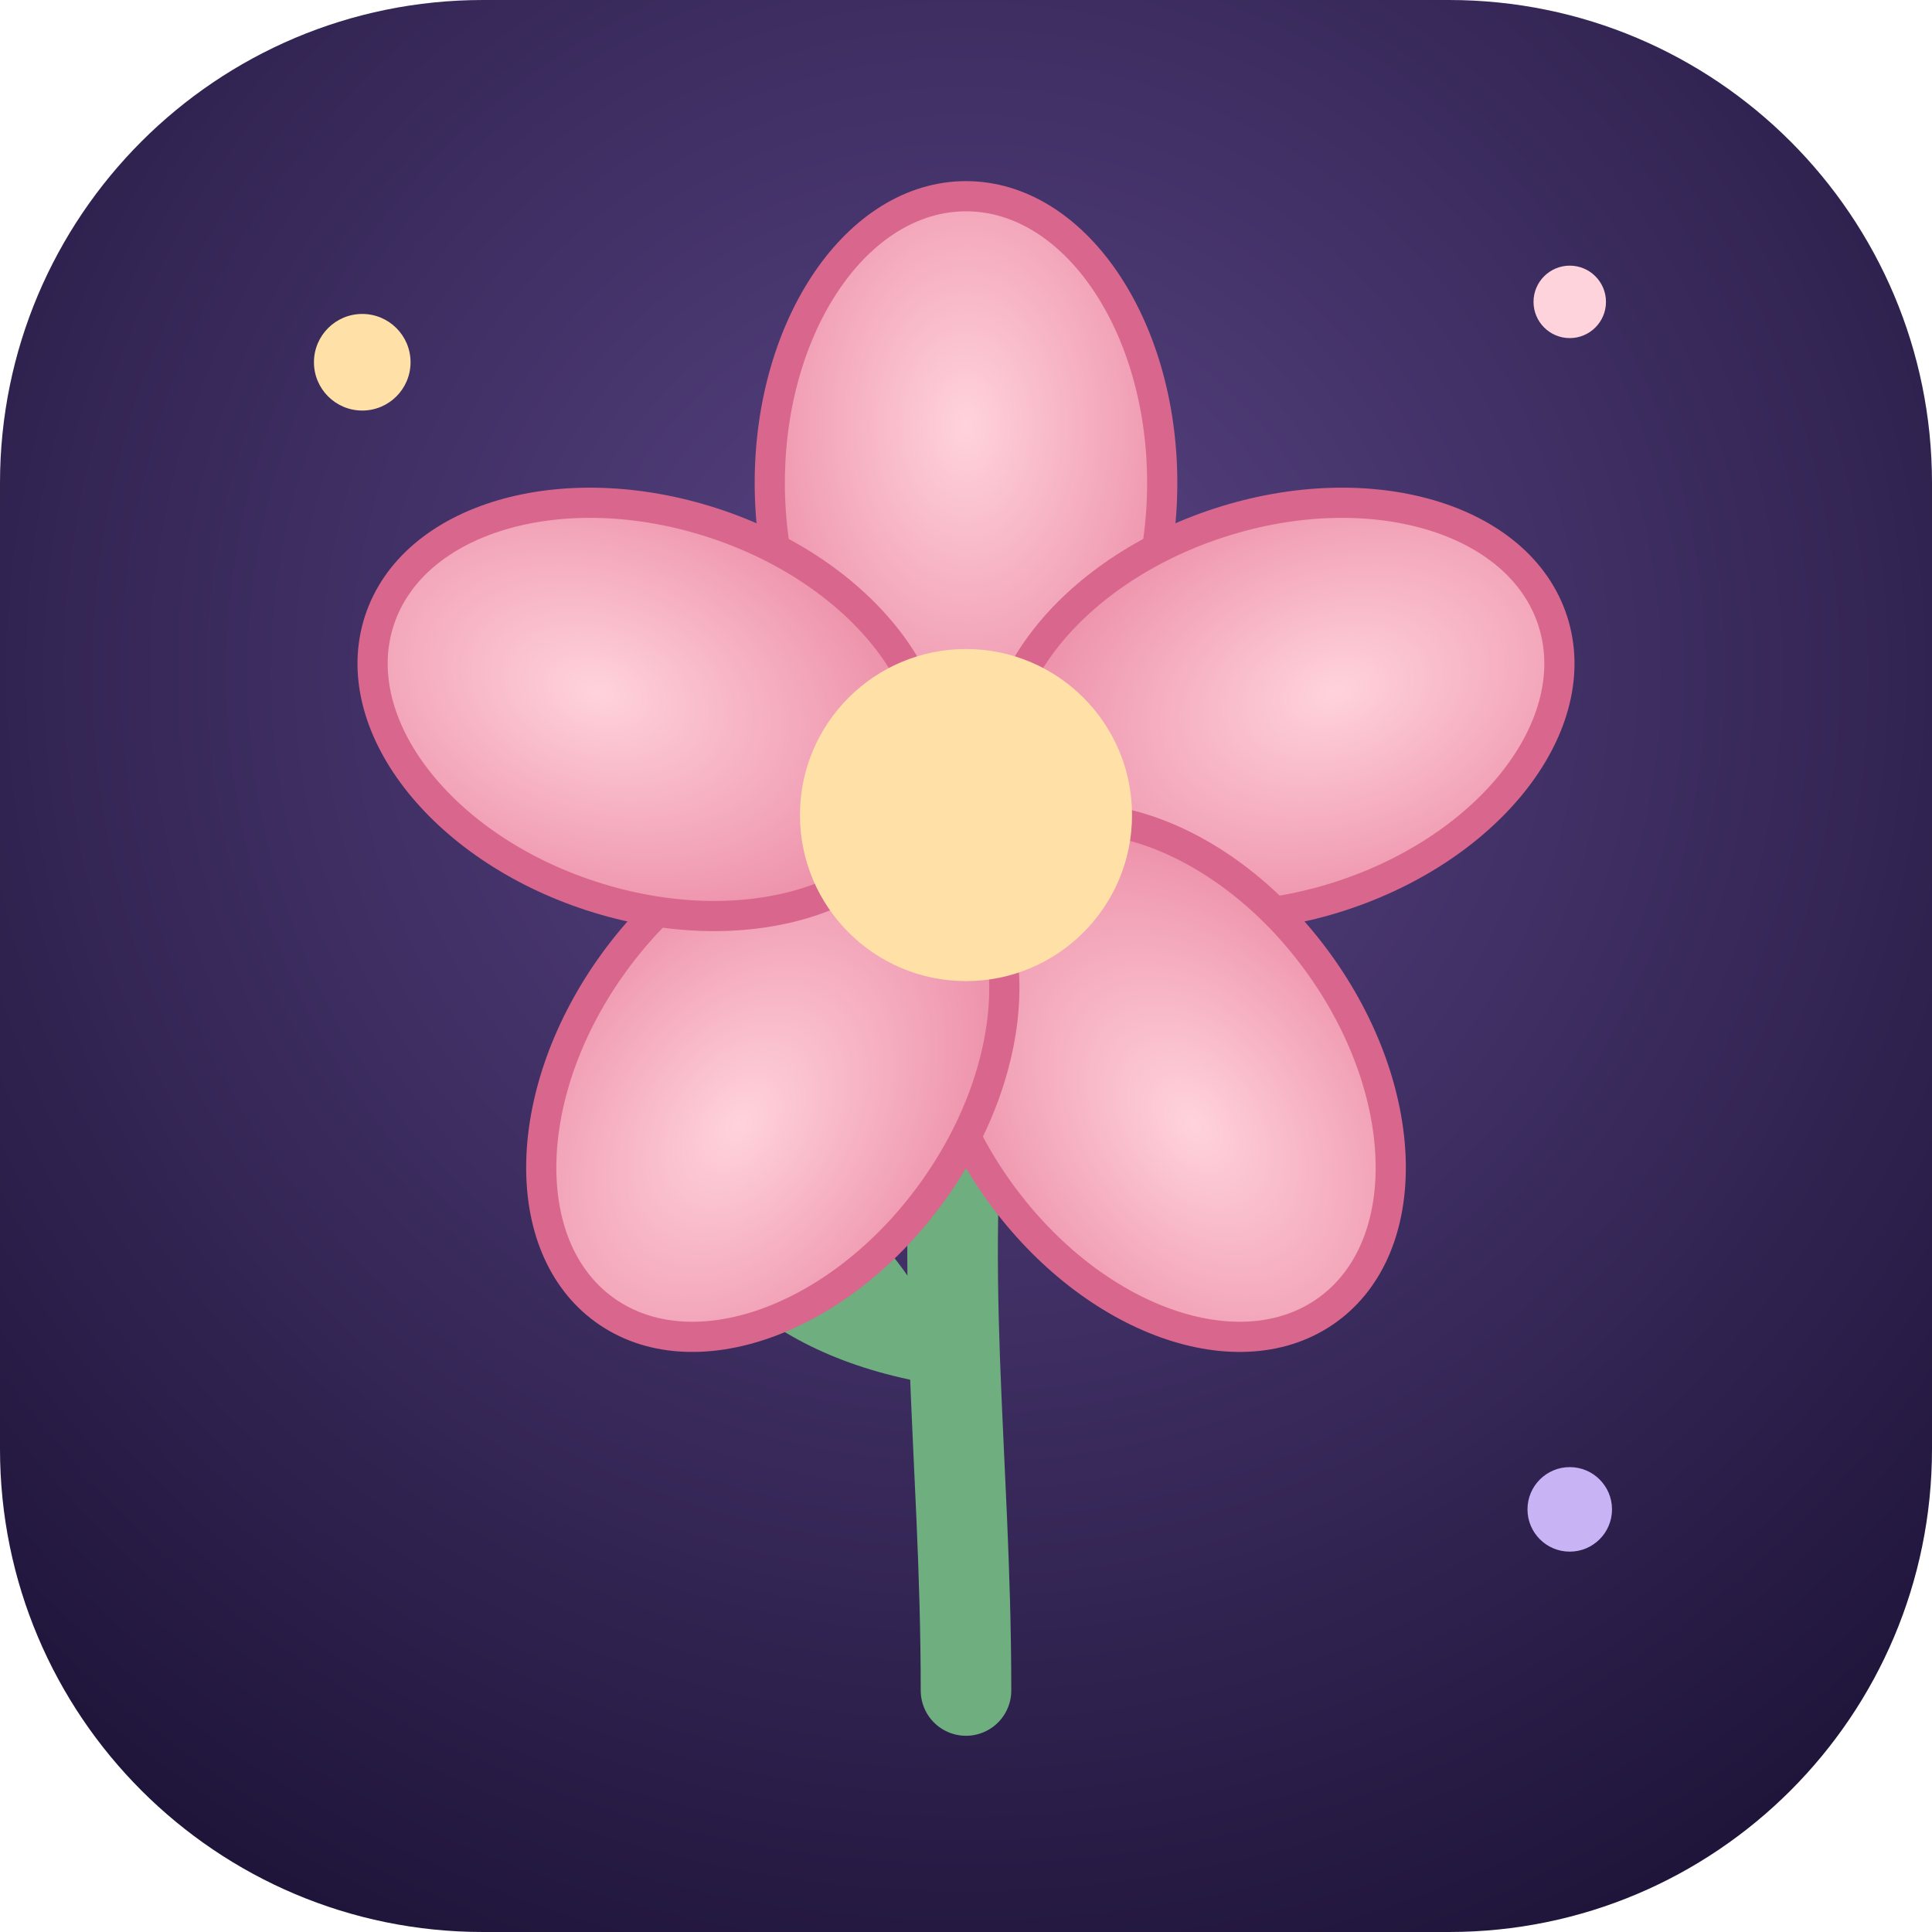
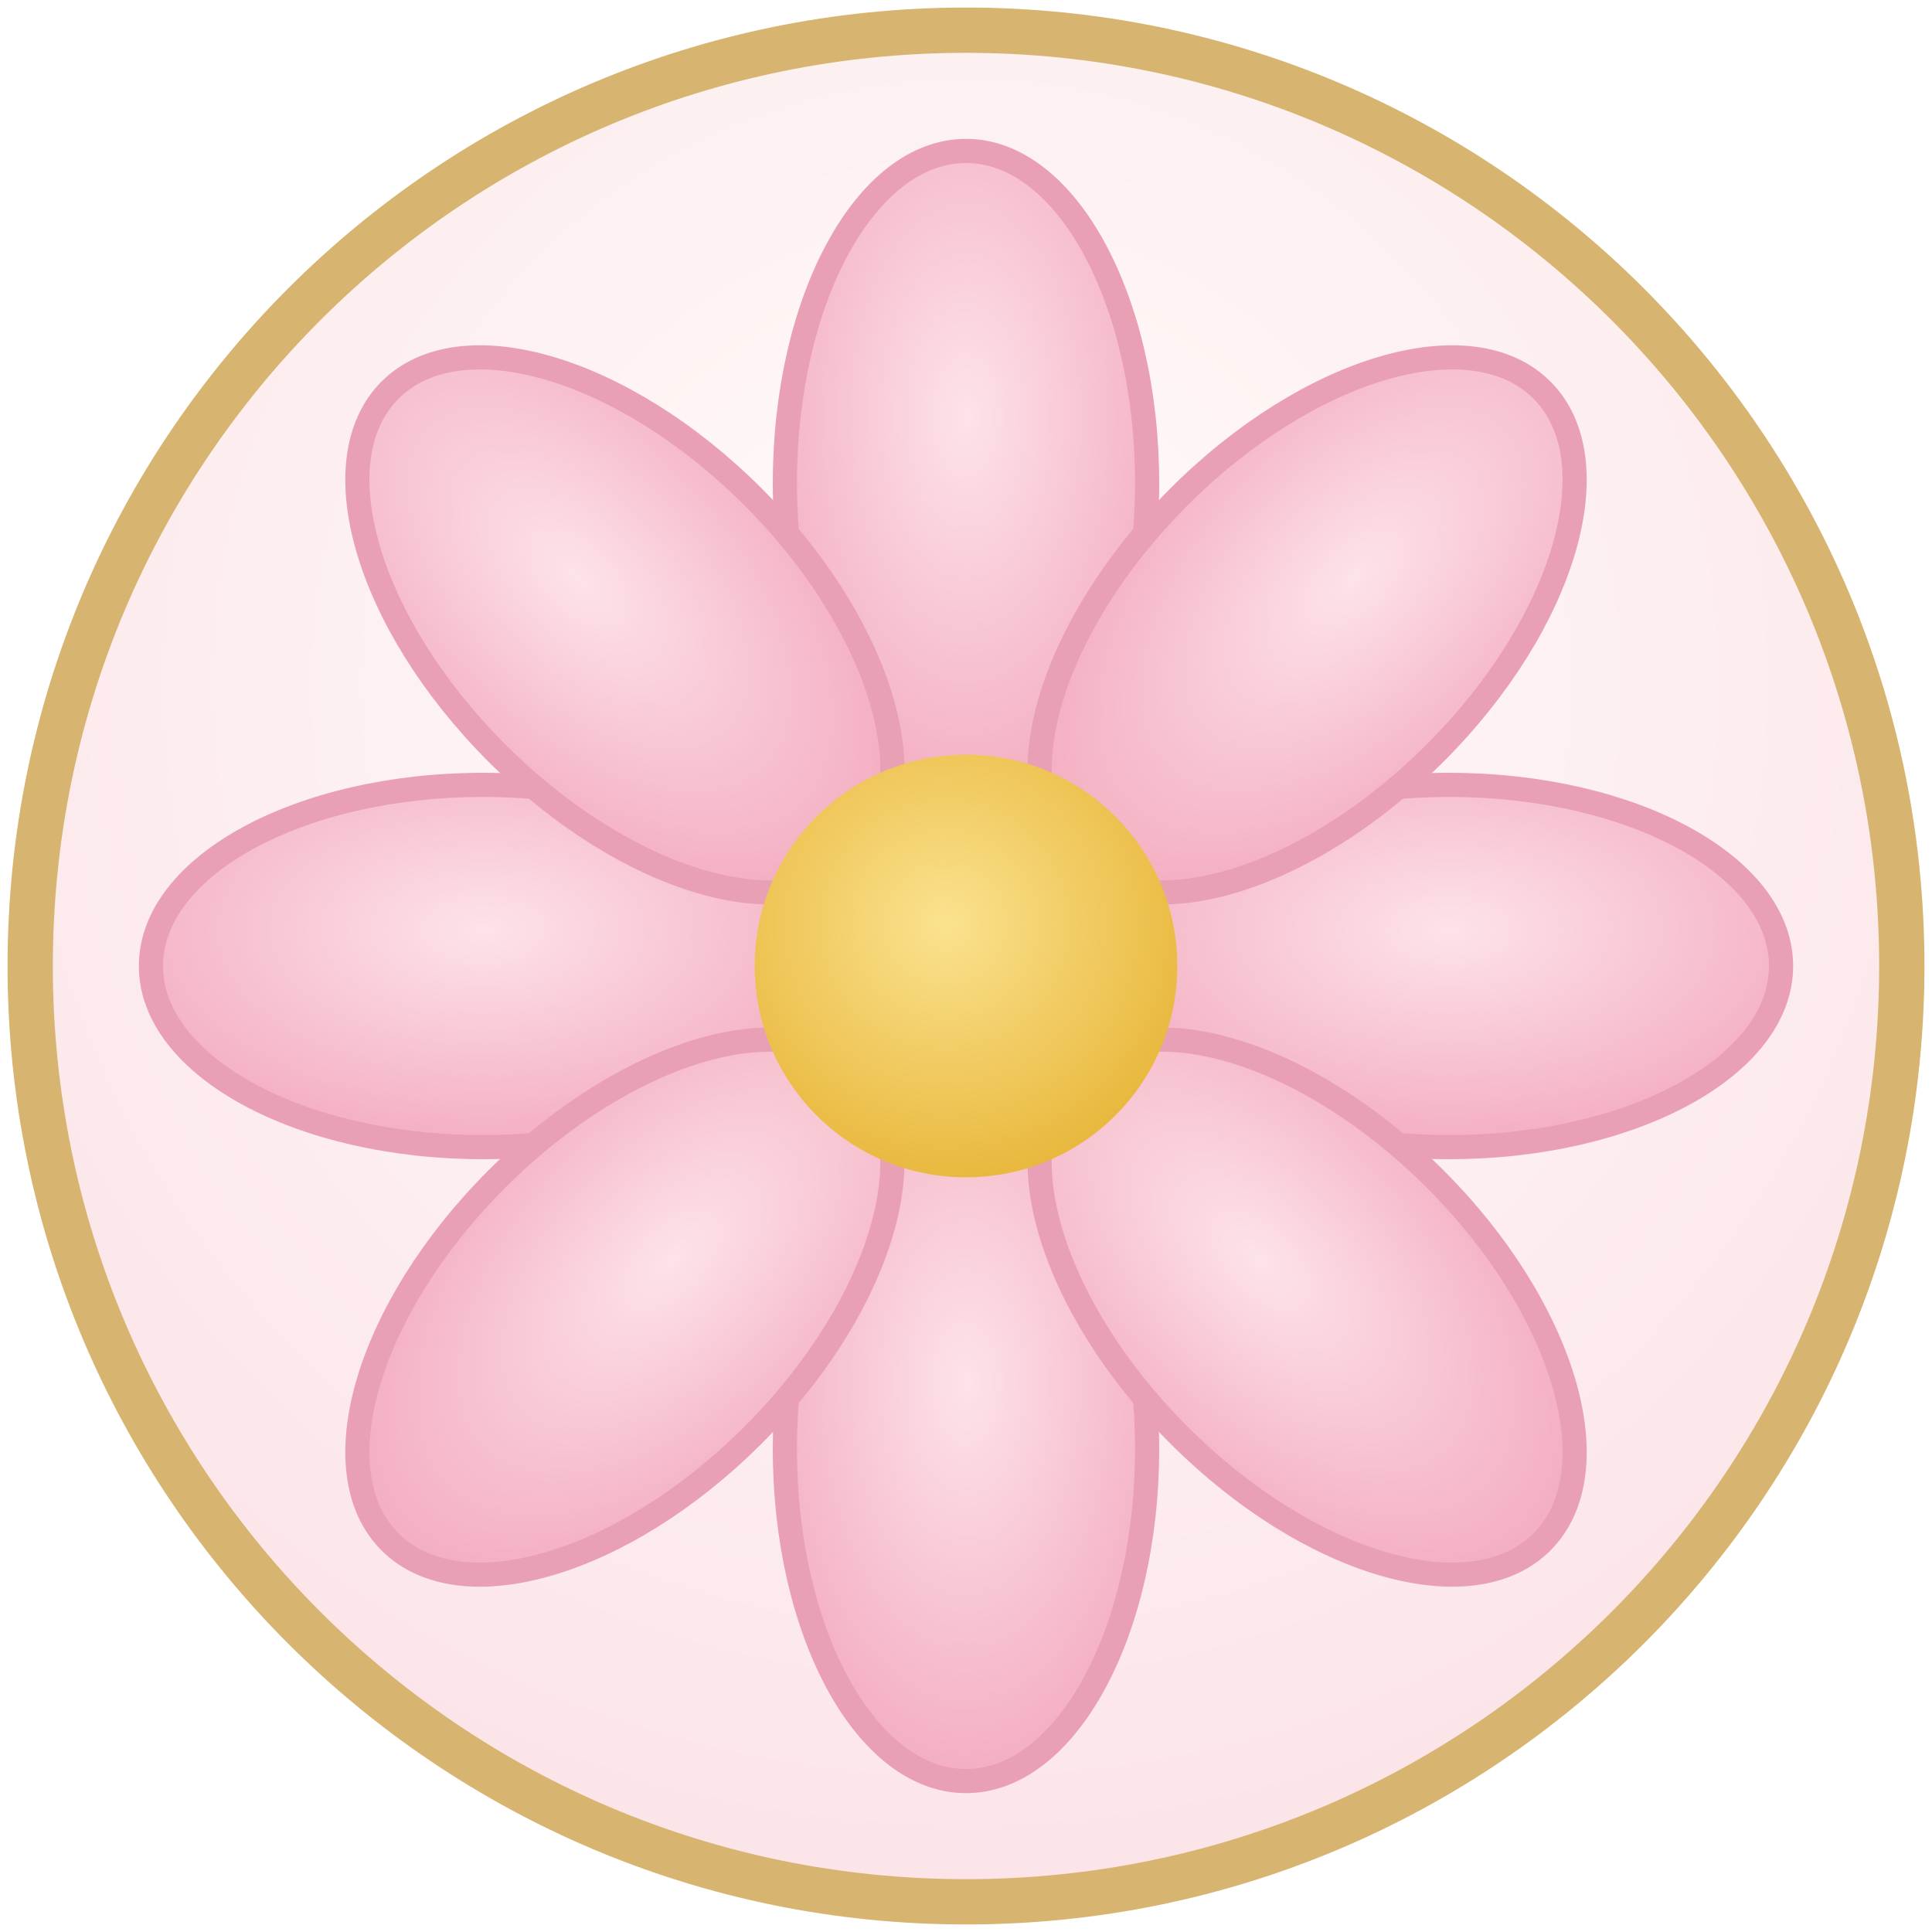
<svg xmlns="http://www.w3.org/2000/svg" viewBox="0 0 64 64">
  <defs>
    <radialGradient id="bg" cx="50%" cy="35%" r="75%">
-       <stop offset="0" stop-color="#5a4586" />
-       <stop offset="1" stop-color="#1c1236" />
+       <stop offset="0" stop-color="#fffdf9" />
+       <stop offset="1" stop-color="#fbe0e6" />
    </radialGradient>
    <radialGradient id="petal" cx="50%" cy="40%" r="70%">
-       <stop offset="0" stop-color="#ffd3dc" />
-       <stop offset="1" stop-color="#e9819f" />
+       <stop offset="0" stop-color="#fde3e9" />
+       <stop offset="1" stop-color="#f2a5ba" />
+     </radialGradient>
+     <radialGradient id="yolk" cx="45%" cy="40%" r="60%">
+       <stop offset="0" stop-color="#fbe28f" />
+       <stop offset="1" stop-color="#e9b93f" />
    </radialGradient>
  </defs>
-   <rect width="64" height="64" rx="16" fill="url(#bg)" />
-   <path d="M32 56 C32 48 31 42 32 34" stroke="#6fae7f" stroke-width="3" fill="none" stroke-linecap="round" />
-   <path d="M32 46 q-9 -1 -11 -9 q8 1 11 9z" fill="#6fae7f" />
-   <g fill="url(#petal)" stroke="#d9678d" stroke-width="1">
-     <ellipse cx="32" cy="16" rx="6.5" ry="9.5" />
-     <ellipse cx="42.4" cy="23.5" rx="6.5" ry="9.5" transform="rotate(72 42.4 23.5)" />
-     <ellipse cx="38.4" cy="35.7" rx="6.5" ry="9.5" transform="rotate(144 38.4 35.7)" />
-     <ellipse cx="25.6" cy="35.7" rx="6.5" ry="9.5" transform="rotate(216 25.6 35.7)" />
-     <ellipse cx="21.6" cy="23.5" rx="6.5" ry="9.5" transform="rotate(288 21.6 23.5)" />
+   <circle cx="32" cy="32" r="31" fill="url(#bg)" stroke="#d7b46f" stroke-width="1.5" />
+   <g fill="url(#petal)" stroke="#e9a0b5" stroke-width=".8">
+     <ellipse cx="32" cy="16" rx="6" ry="11" />
+     <ellipse cx="32" cy="48" rx="6" ry="11" />
+     <ellipse cx="16" cy="32" rx="11" ry="6" />
+     <ellipse cx="48" cy="32" rx="11" ry="6" />
+     <ellipse cx="20.7" cy="20.7" rx="6" ry="11" transform="rotate(-45 20.7 20.7)" />
+     <ellipse cx="43.3" cy="20.7" rx="6" ry="11" transform="rotate(45 43.3 20.7)" />
+     <ellipse cx="20.7" cy="43.3" rx="6" ry="11" transform="rotate(45 20.7 43.3)" />
+     <ellipse cx="43.3" cy="43.3" rx="6" ry="11" transform="rotate(-45 43.3 43.3)" />
  </g>
-   <circle cx="32" cy="27" r="5.5" fill="#ffe1a8" />
-   <circle cx="12" cy="12" r="1.6" fill="#ffe1a8" />
-   <circle cx="52" cy="10" r="1.2" fill="#ffd3dc" />
-   <circle cx="52" cy="50" r="1.4" fill="#c8b3f5" />
+   <circle cx="32" cy="32" r="7" fill="url(#yolk)" />
</svg>
